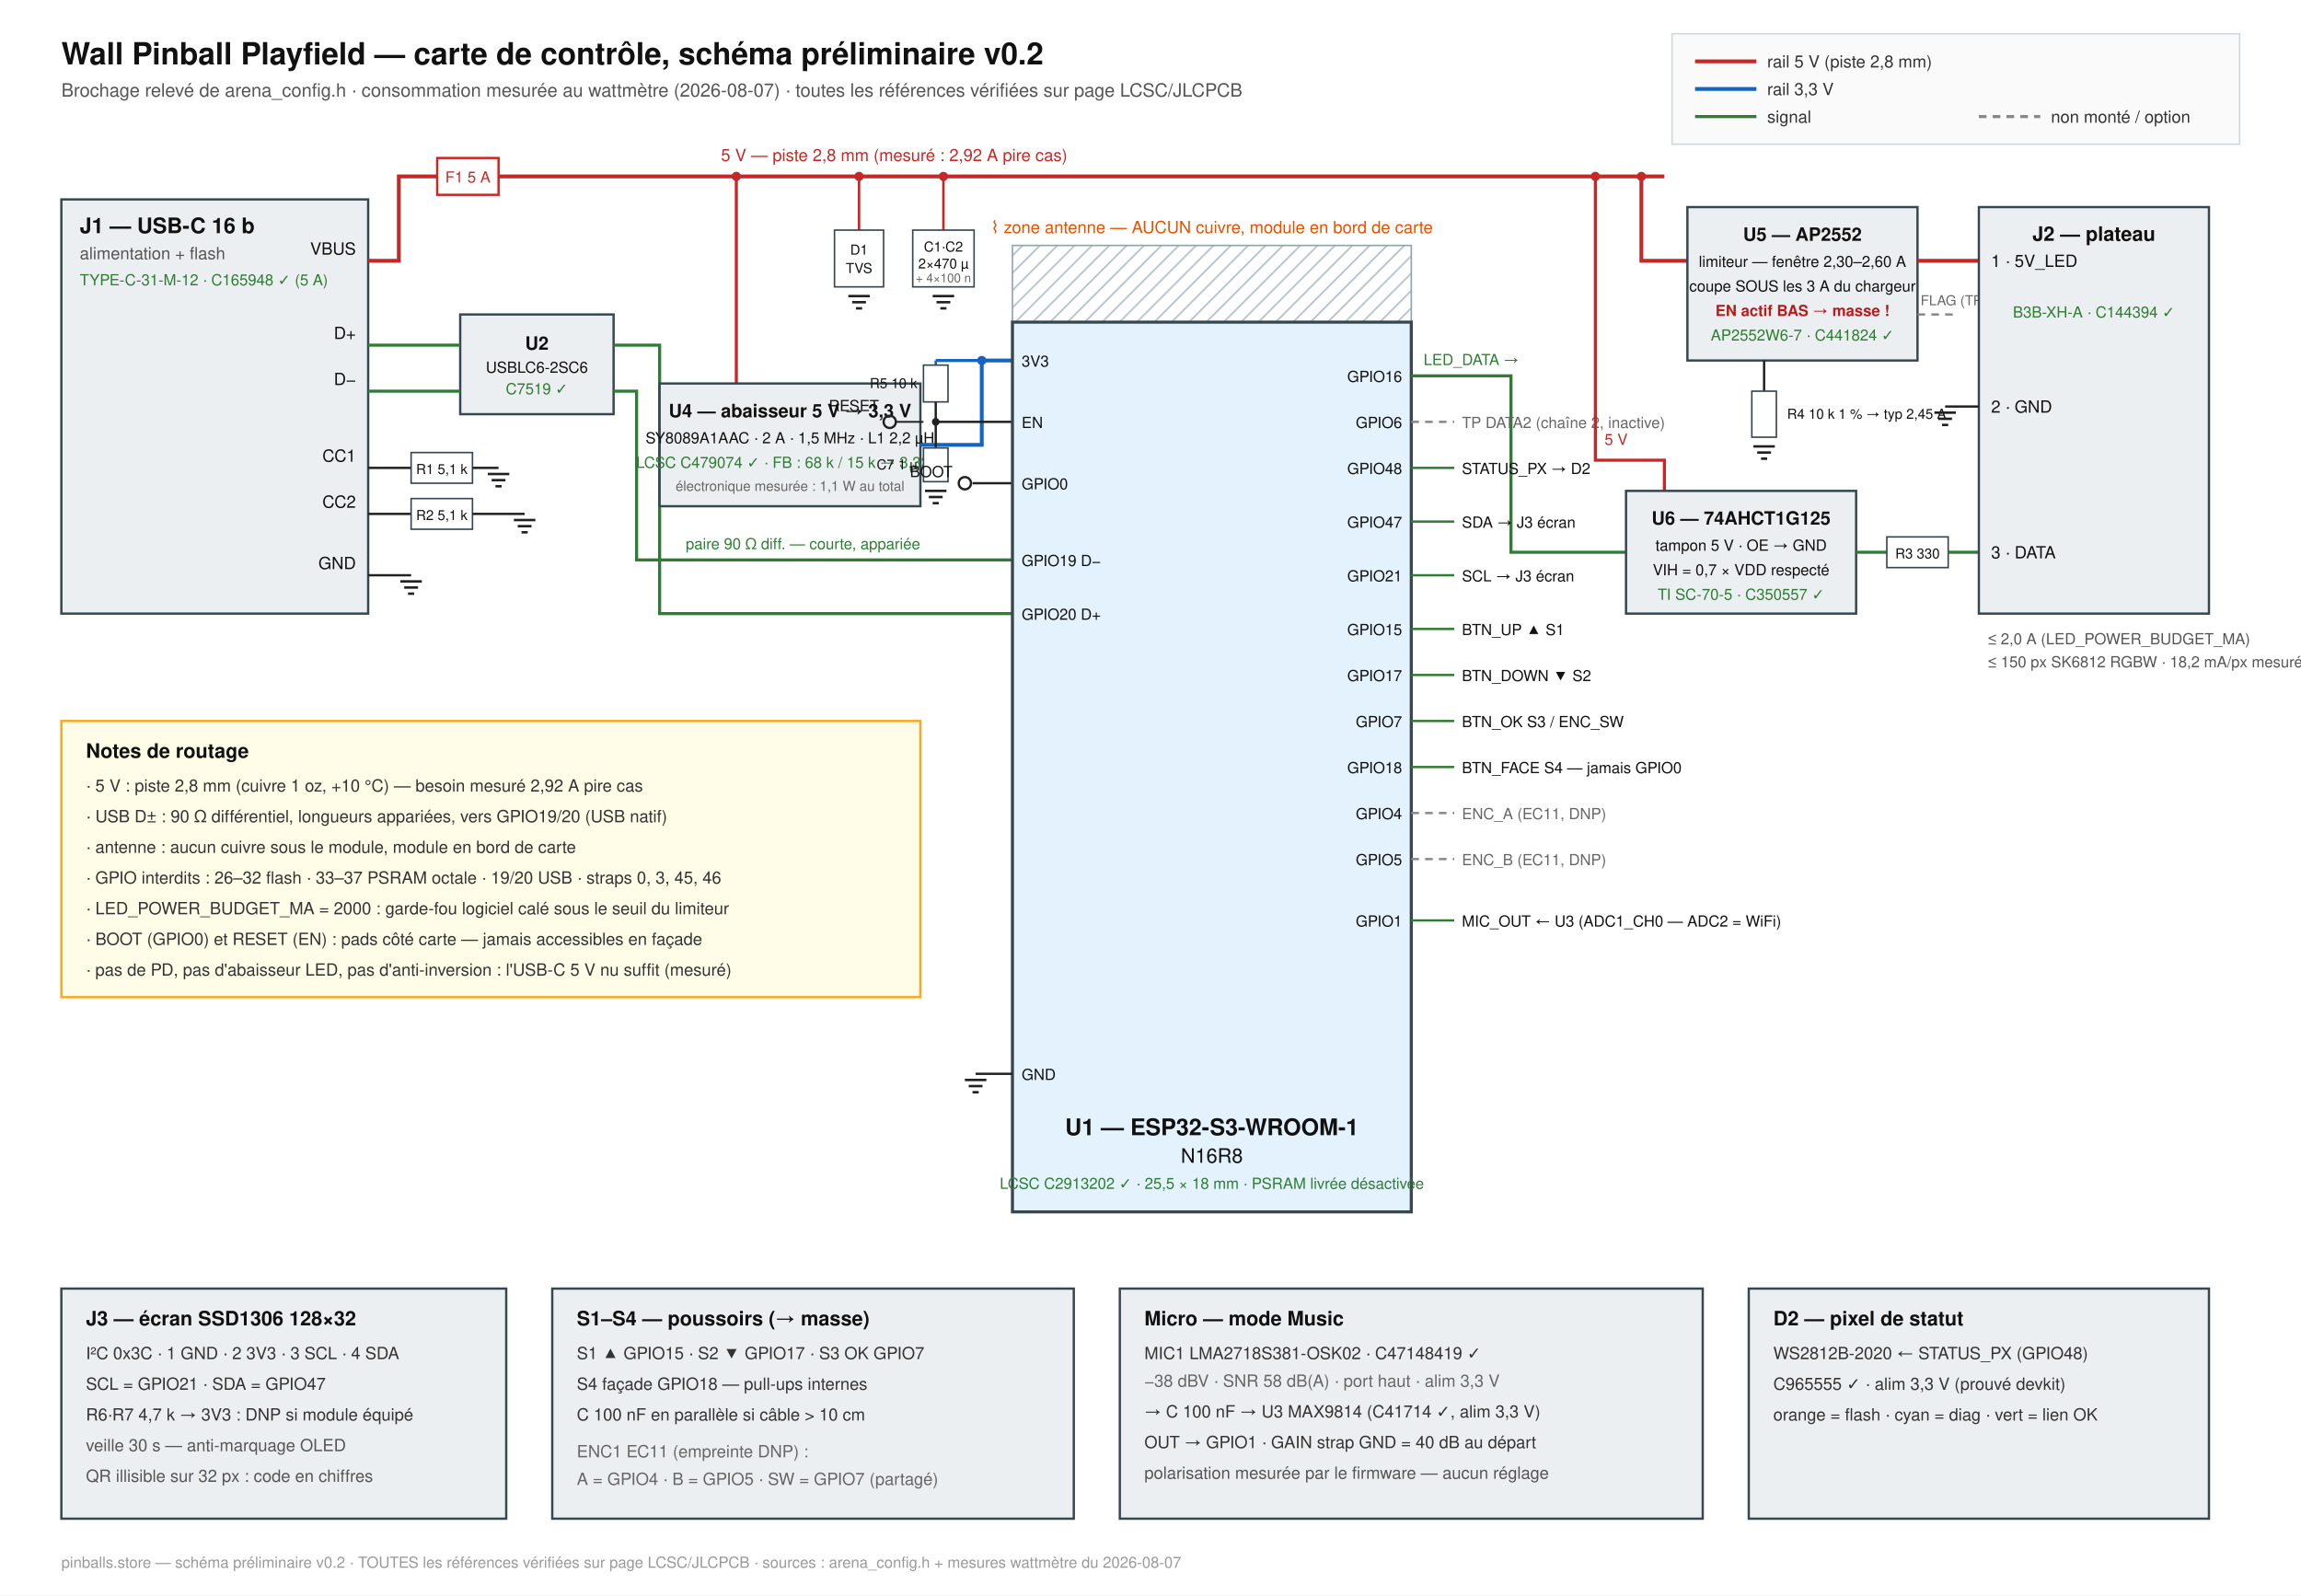
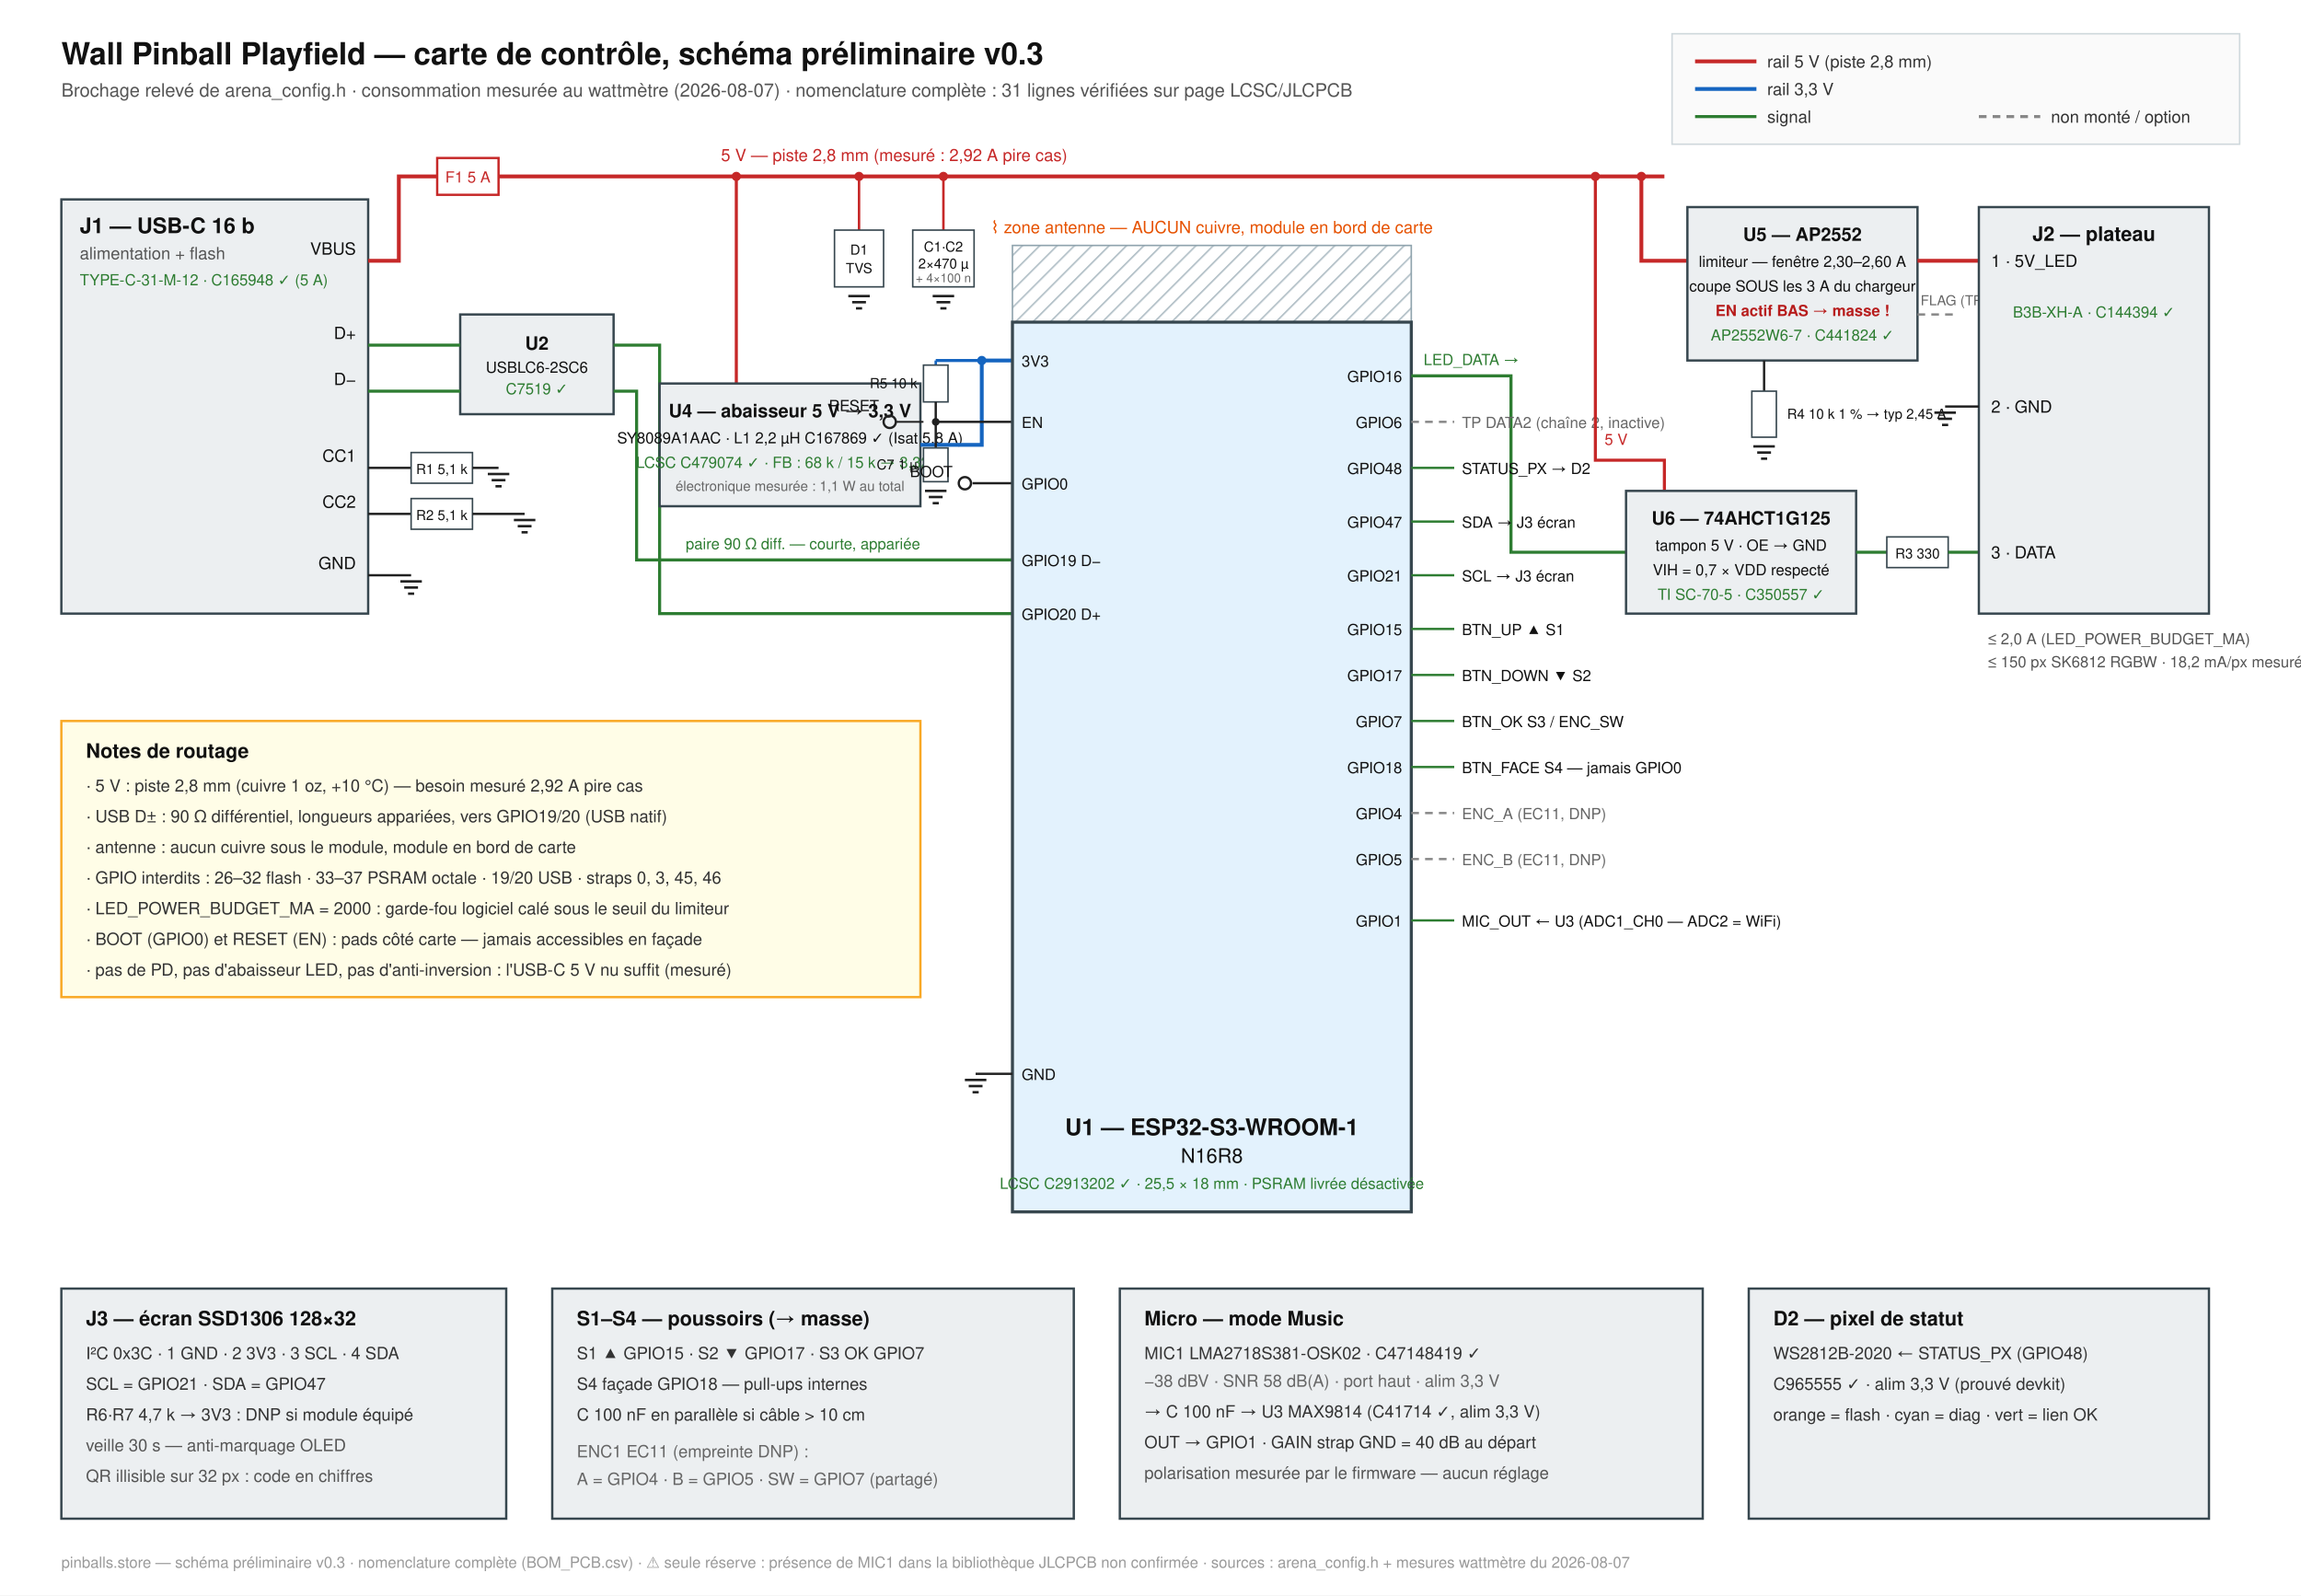
<svg xmlns="http://www.w3.org/2000/svg" viewBox="0 0 1500 1040" font-family="Helvetica, Arial, sans-serif">
  <defs>
    <g id="gnd" stroke="#212121" stroke-width="1.6" fill="none">
      <line x1="-7" y1="0" x2="7" y2="0" />
      <line x1="-4.5" y1="4" x2="4.5" y2="4" />
      <line x1="-2" y1="8" x2="2" y2="8" />
    </g>
    <pattern id="hatch" width="8" height="8" patternUnits="userSpaceOnUse" patternTransform="rotate(45)">
      <line x1="0" y1="0" x2="0" y2="8" stroke="#b0bec5" stroke-width="2" />
    </pattern>
  </defs>
  <rect x="0" y="0" width="1500" height="1040" fill="#ffffff" />
-   <text x="40" y="42" font-size="20" font-weight="bold" fill="#111">Wall Pinball Playfield — carte de contrôle, schéma préliminaire v0.2</text>
-   <text x="40" y="63" font-size="12" fill="#555">Brochage relevé de arena_config.h · consommation mesurée au wattmètre (2026-08-07) · toutes les références vérifiées sur page LCSC/JLCPCB</text>
+   <text x="40" y="42" font-size="20" font-weight="bold" fill="#111">Wall Pinball Playfield — carte de contrôle, schéma préliminaire v0.3</text>
+   <text x="40" y="63" font-size="12" fill="#555">Brochage relevé de arena_config.h · consommation mesurée au wattmètre (2026-08-07) · nomenclature complète : 31 lignes vérifiées sur page LCSC/JLCPCB</text>
  <rect x="1090" y="22" width="370" height="72" fill="#fafafa" stroke="#cfd8dc" />
  <line x1="1105" y1="40" x2="1145" y2="40" stroke="#c62828" stroke-width="2.5" />
  <text x="1152" y="44" font-size="11" fill="#333">rail 5 V (piste 2,8 mm)</text>
  <line x1="1105" y1="58" x2="1145" y2="58" stroke="#1565c0" stroke-width="2.5" />
  <text x="1152" y="62" font-size="11" fill="#333">rail 3,3 V</text>
  <line x1="1105" y1="76" x2="1145" y2="76" stroke="#2e7d32" stroke-width="2" />
  <text x="1152" y="80" font-size="11" fill="#333">signal</text>
  <line x1="1290" y1="76" x2="1330" y2="76" stroke="#888" stroke-width="2" stroke-dasharray="5 4" />
  <text x="1337" y="80" font-size="11" fill="#333">non monté / option</text>
  <rect x="40" y="130" width="200" height="270" fill="#eceff1" stroke="#37474f" stroke-width="1.5" />
  <text x="52" y="152" font-size="14" font-weight="bold" fill="#111">J1 — USB-C 16 b</text>
  <text x="52" y="169" font-size="11" fill="#555">alimentation + flash</text>
  <text x="52" y="186" font-size="10" fill="#2e7d32">TYPE-C-31-M-12 · C165948 ✓ (5 A)</text>
  <text x="232" y="166" font-size="11" text-anchor="end" fill="#111">VBUS</text>
  <text x="232" y="221" font-size="11" text-anchor="end" fill="#111">D+</text>
  <text x="232" y="251" font-size="11" text-anchor="end" fill="#111">D−</text>
  <text x="232" y="301" font-size="11" text-anchor="end" fill="#111">CC1</text>
  <text x="232" y="331" font-size="11" text-anchor="end" fill="#111">CC2</text>
  <text x="232" y="371" font-size="11" text-anchor="end" fill="#111">GND</text>
  <polyline points="240,170 260,170 260,115 285,115" fill="none" stroke="#c62828" stroke-width="2.5" />
  <rect x="285" y="103" width="40" height="24" fill="#fff" stroke="#c62828" stroke-width="1.5" />
  <text x="305" y="119" font-size="10" text-anchor="middle" fill="#c62828">F1 5 A</text>
  <line x1="325" y1="115" x2="1085" y2="115" stroke="#c62828" stroke-width="2.5" />
  <text x="470" y="105" font-size="11" fill="#c62828">5 V — piste 2,8 mm (mesuré : 2,92 A pire cas)</text>
  <circle cx="560" cy="115" r="3" fill="#c62828" />
  <line x1="560" y1="115" x2="560" y2="150" stroke="#c62828" stroke-width="1.6" />
  <rect x="544" y="150" width="32" height="37" fill="#fff" stroke="#37474f" />
  <text x="560" y="166" font-size="9" text-anchor="middle" fill="#111">D1</text>
  <text x="560" y="178" font-size="9" text-anchor="middle" fill="#111">TVS</text>
  <use href="#gnd" x="560" y="193" />
  <circle cx="615" cy="115" r="3" fill="#c62828" />
  <line x1="615" y1="115" x2="615" y2="150" stroke="#c62828" stroke-width="1.6" />
  <rect x="595" y="150" width="40" height="37" fill="#fff" stroke="#37474f" />
  <text x="615" y="164" font-size="9" text-anchor="middle" fill="#111">C1·C2</text>
  <text x="615" y="175" font-size="9" text-anchor="middle" fill="#111">2×470 µ</text>
  <text x="615" y="184" font-size="8" text-anchor="middle" fill="#666">+ 4×100 n</text>
  <use href="#gnd" x="615" y="193" />
  <line x1="240" y1="305" x2="268" y2="305" stroke="#212121" stroke-width="1.5" />
  <rect x="268" y="295" width="40" height="20" fill="#fff" stroke="#37474f" />
  <text x="288" y="309" font-size="9" text-anchor="middle" fill="#111">R1 5,1 k</text>
  <line x1="308" y1="305" x2="325" y2="305" stroke="#212121" stroke-width="1.5" />
  <use href="#gnd" x="325" y="309" />
  <line x1="240" y1="335" x2="268" y2="335" stroke="#212121" stroke-width="1.5" />
  <rect x="268" y="325" width="40" height="20" fill="#fff" stroke="#37474f" />
  <text x="288" y="339" font-size="9" text-anchor="middle" fill="#111">R2 5,1 k</text>
  <line x1="308" y1="335" x2="342" y2="335" stroke="#212121" stroke-width="1.5" />
  <use href="#gnd" x="342" y="339" />
  <line x1="240" y1="375" x2="268" y2="375" stroke="#212121" stroke-width="1.5" />
  <use href="#gnd" x="268" y="379" />
  <rect x="300" y="205" width="100" height="65" fill="#eceff1" stroke="#37474f" stroke-width="1.5" />
  <text x="350" y="228" font-size="12" font-weight="bold" text-anchor="middle" fill="#111">U2</text>
  <text x="350" y="243" font-size="10" text-anchor="middle" fill="#111">USBLC6-2SC6</text>
  <text x="350" y="257" font-size="10" text-anchor="middle" fill="#2e7d32">C7519 ✓</text>
  <line x1="240" y1="225" x2="300" y2="225" stroke="#2e7d32" stroke-width="2" />
  <line x1="240" y1="255" x2="300" y2="255" stroke="#2e7d32" stroke-width="2" />
  <polyline points="400,225 430,225 430,400 660,400" fill="none" stroke="#2e7d32" stroke-width="2" />
  <polyline points="400,255 415,255 415,365 660,365" fill="none" stroke="#2e7d32" stroke-width="2" />
  <text x="447" y="358" font-size="10" fill="#2e7d32">paire 90 Ω diff. — courte, appariée</text>
  <circle cx="480" cy="115" r="3" fill="#c62828" />
  <line x1="480" y1="115" x2="480" y2="250" stroke="#c62828" stroke-width="2" />
  <rect x="430" y="250" width="170" height="80" fill="#eceff1" stroke="#37474f" stroke-width="1.5" />
  <text x="515" y="272" font-size="12" font-weight="bold" text-anchor="middle" fill="#111">U4 — abaisseur 5 V → 3,3 V</text>
-   <text x="515" y="289" font-size="10" text-anchor="middle" fill="#111">SY8089A1AAC · 2 A · 1,5 MHz · L1 2,2 µH</text>
+   <text x="515" y="289" font-size="10" text-anchor="middle" fill="#111">SY8089A1AAC · L1 2,2 µH C167869 ✓ (Isat 5,8 A)</text>
  <text x="515" y="305" font-size="10" text-anchor="middle" fill="#2e7d32">LCSC C479074 ✓ · FB : 68 k / 15 k → 3,32 V</text>
  <text x="515" y="320" font-size="9" text-anchor="middle" fill="#666">électronique mesurée : 1,1 W au total</text>
  <polyline points="600,290 640,290 640,235 660,235" fill="none" stroke="#1565c0" stroke-width="2.5" />
  <circle cx="640" cy="235" r="3" fill="#1565c0" />
  <line x1="610" y1="235" x2="640" y2="235" stroke="#1565c0" stroke-width="2" />
  <line x1="610" y1="235" x2="610" y2="238" stroke="#1565c0" stroke-width="1.6" />
  <rect x="602" y="238" width="16" height="24" fill="#fff" stroke="#37474f" />
  <text x="598" y="253" font-size="9" text-anchor="end" fill="#111">R5 10 k</text>
  <line x1="610" y1="262" x2="610" y2="275" stroke="#212121" stroke-width="1.5" />
  <line x1="610" y1="275" x2="660" y2="275" stroke="#212121" stroke-width="1.5" />
  <circle cx="610" cy="275" r="2.5" fill="#212121" />
  <line x1="610" y1="275" x2="610" y2="292" stroke="#212121" stroke-width="1.5" />
  <rect x="602" y="292" width="16" height="22" fill="#fff" stroke="#37474f" />
  <text x="598" y="306" font-size="9" text-anchor="end" fill="#111">C7 1 µ</text>
  <use href="#gnd" x="610" y="320" />
  <circle cx="580" cy="275" r="4" fill="none" stroke="#212121" stroke-width="1.5" />
  <line x1="584" y1="275" x2="602" y2="275" stroke="#212121" stroke-width="1.2" />
  <text x="573" y="268" font-size="10" text-anchor="end" fill="#111">RESET</text>
  <line x1="660" y1="315" x2="634" y2="315" stroke="#212121" stroke-width="1.5" />
  <circle cx="629" cy="315" r="4" fill="none" stroke="#212121" stroke-width="1.5" />
  <text x="621" y="311" font-size="10" text-anchor="end" fill="#111">BOOT</text>
  <rect x="660" y="160" width="260" height="50" fill="url(#hatch)" stroke="#90a4ae" stroke-width="1" />
  <text x="790" y="152" font-size="11" text-anchor="middle" fill="#e65100">⌇ zone antenne — AUCUN cuivre, module en bord de carte</text>
  <rect x="660" y="210" width="260" height="580" fill="#e3f2fd" stroke="#37474f" stroke-width="2" />
  <text x="790" y="740" font-size="15" font-weight="bold" text-anchor="middle" fill="#111">U1 — ESP32-S3-WROOM-1</text>
  <text x="790" y="758" font-size="13" text-anchor="middle" fill="#111">N16R8</text>
  <text x="790" y="775" font-size="10" text-anchor="middle" fill="#2e7d32">LCSC C2913202 ✓ · 25,5 × 18 mm · PSRAM livrée désactivée</text>
  <text x="666" y="239" font-size="10" fill="#111">3V3</text>
  <text x="666" y="279" font-size="10" fill="#111">EN</text>
  <text x="666" y="319" font-size="10" fill="#111">GPIO0</text>
  <text x="666" y="369" font-size="10" fill="#111">GPIO19 D−</text>
  <text x="666" y="404" font-size="10" fill="#111">GPIO20 D+</text>
  <text x="666" y="704" font-size="10" fill="#111">GND</text>
  <line x1="660" y1="700" x2="636" y2="700" stroke="#212121" stroke-width="1.5" />
  <use href="#gnd" x="636" y="704" />
  <text x="914" y="249" font-size="10" text-anchor="end" fill="#111">GPIO16</text>
  <text x="914" y="279" font-size="10" text-anchor="end" fill="#111">GPIO6</text>
  <text x="914" y="309" font-size="10" text-anchor="end" fill="#111">GPIO48</text>
  <text x="914" y="344" font-size="10" text-anchor="end" fill="#111">GPIO47</text>
  <text x="914" y="379" font-size="10" text-anchor="end" fill="#111">GPIO21</text>
  <text x="914" y="414" font-size="10" text-anchor="end" fill="#111">GPIO15</text>
  <text x="914" y="444" font-size="10" text-anchor="end" fill="#111">GPIO17</text>
  <text x="914" y="474" font-size="10" text-anchor="end" fill="#111">GPIO7</text>
  <text x="914" y="504" font-size="10" text-anchor="end" fill="#111">GPIO18</text>
  <text x="914" y="534" font-size="10" text-anchor="end" fill="#111">GPIO4</text>
  <text x="914" y="564" font-size="10" text-anchor="end" fill="#111">GPIO5</text>
  <text x="914" y="604" font-size="10" text-anchor="end" fill="#111">GPIO1</text>
  <polyline points="920,245 985,245 985,360 1060,360" fill="none" stroke="#2e7d32" stroke-width="2" />
  <text x="928" y="238" font-size="10" fill="#2e7d32">LED_DATA →</text>
  <line x1="920" y1="275" x2="948" y2="275" stroke="#888" stroke-width="1.5" stroke-dasharray="5 4" />
  <text x="953" y="279" font-size="10" fill="#666">TP DATA2 (chaîne 2, inactive)</text>
  <line x1="920" y1="305" x2="948" y2="305" stroke="#2e7d32" stroke-width="1.5" />
  <text x="953" y="309" font-size="10" fill="#111">STATUS_PX → D2</text>
  <line x1="920" y1="340" x2="948" y2="340" stroke="#2e7d32" stroke-width="1.5" />
  <text x="953" y="344" font-size="10" fill="#111">SDA → J3 écran</text>
  <line x1="920" y1="375" x2="948" y2="375" stroke="#2e7d32" stroke-width="1.5" />
  <text x="953" y="379" font-size="10" fill="#111">SCL → J3 écran</text>
  <line x1="920" y1="410" x2="948" y2="410" stroke="#2e7d32" stroke-width="1.5" />
  <text x="953" y="414" font-size="10" fill="#111">BTN_UP ▲ S1</text>
  <line x1="920" y1="440" x2="948" y2="440" stroke="#2e7d32" stroke-width="1.5" />
  <text x="953" y="444" font-size="10" fill="#111">BTN_DOWN ▼ S2</text>
  <line x1="920" y1="470" x2="948" y2="470" stroke="#2e7d32" stroke-width="1.5" />
  <text x="953" y="474" font-size="10" fill="#111">BTN_OK S3 / ENC_SW</text>
  <line x1="920" y1="500" x2="948" y2="500" stroke="#2e7d32" stroke-width="1.5" />
  <text x="953" y="504" font-size="10" fill="#111">BTN_FACE S4 — jamais GPIO0</text>
  <line x1="920" y1="530" x2="948" y2="530" stroke="#888" stroke-width="1.5" stroke-dasharray="5 4" />
  <text x="953" y="534" font-size="10" fill="#666">ENC_A (EC11, DNP)</text>
  <line x1="920" y1="560" x2="948" y2="560" stroke="#888" stroke-width="1.5" stroke-dasharray="5 4" />
  <text x="953" y="564" font-size="10" fill="#666">ENC_B (EC11, DNP)</text>
  <line x1="920" y1="600" x2="948" y2="600" stroke="#2e7d32" stroke-width="1.5" />
  <text x="953" y="604" font-size="10" fill="#111">MIC_OUT ← U3 (ADC1_CH0 — ADC2 = WiFi)</text>
  <circle cx="1070" cy="115" r="3" fill="#c62828" />
  <polyline points="1070,115 1070,170 1100,170" fill="none" stroke="#c62828" stroke-width="2.5" />
  <rect x="1100" y="135" width="150" height="100" fill="#eceff1" stroke="#37474f" stroke-width="1.5" />
  <text x="1175" y="157" font-size="12" font-weight="bold" text-anchor="middle" fill="#111">U5 — AP2552</text>
  <text x="1175" y="174" font-size="10" text-anchor="middle" fill="#111">limiteur — fenêtre 2,30–2,60 A</text>
  <text x="1175" y="190" font-size="10" text-anchor="middle" fill="#111">coupe SOUS les 3 A du chargeur</text>
  <text x="1175" y="206" font-size="10" text-anchor="middle" fill="#b71c1c" font-weight="bold">EN actif BAS → masse !</text>
  <text x="1175" y="222" font-size="10" text-anchor="middle" fill="#2e7d32">AP2552W6-7 · C441824 ✓</text>
  <line x1="1250" y1="170" x2="1290" y2="170" stroke="#c62828" stroke-width="2.5" />
  <line x1="1150" y1="235" x2="1150" y2="255" stroke="#212121" stroke-width="1.5" />
  <rect x="1142" y="255" width="16" height="30" fill="#fff" stroke="#37474f" />
  <text x="1165" y="273" font-size="9" fill="#111">R4 10 k 1 % → typ 2,45 A</text>
  <use href="#gnd" x="1150" y="291" />
  <line x1="1250" y1="205" x2="1274" y2="205" stroke="#888" stroke-width="1.5" stroke-dasharray="5 4" />
  <text x="1252" y="199" font-size="9" fill="#666">FLAG (TP)</text>
  <circle cx="1040" cy="115" r="3" fill="#c62828" />
  <polyline points="1040,115 1040,300 1085,300 1085,320" fill="none" stroke="#c62828" stroke-width="2" />
  <text x="1046" y="290" font-size="10" fill="#c62828">5 V</text>
  <rect x="1060" y="320" width="150" height="80" fill="#eceff1" stroke="#37474f" stroke-width="1.5" />
  <text x="1135" y="342" font-size="12" font-weight="bold" text-anchor="middle" fill="#111">U6 — 74AHCT1G125</text>
  <text x="1135" y="359" font-size="10" text-anchor="middle" fill="#111">tampon 5 V · OE → GND</text>
  <text x="1135" y="375" font-size="10" text-anchor="middle" fill="#111">VIH = 0,7 × VDD respecté</text>
  <text x="1135" y="391" font-size="10" text-anchor="middle" fill="#2e7d32">TI SC-70-5 · C350557 ✓</text>
  <line x1="1210" y1="360" x2="1230" y2="360" stroke="#2e7d32" stroke-width="2" />
  <rect x="1230" y="350" width="40" height="20" fill="#fff" stroke="#37474f" />
  <text x="1250" y="364" font-size="9" text-anchor="middle" fill="#111">R3 330</text>
  <line x1="1270" y1="360" x2="1290" y2="360" stroke="#2e7d32" stroke-width="2" />
  <rect x="1290" y="135" width="150" height="265" fill="#eceff1" stroke="#37474f" stroke-width="1.5" />
  <text x="1365" y="157" font-size="13" font-weight="bold" text-anchor="middle" fill="#111">J2 — plateau</text>
  <text x="1298" y="174" font-size="11" fill="#111">1 · 5V_LED</text>
  <text x="1298" y="269" font-size="11" fill="#111">2 · GND</text>
  <text x="1298" y="364" font-size="11" fill="#111">3 · DATA</text>
  <text x="1365" y="207" font-size="10" text-anchor="middle" fill="#2e7d32">B3B-XH-A · C144394 ✓</text>
  <line x1="1290" y1="265" x2="1268" y2="265" stroke="#212121" stroke-width="1.5" />
  <use href="#gnd" x="1268" y="269" />
  <text x="1296" y="420" font-size="10" fill="#555">≤ 2,0 A (LED_POWER_BUDGET_MA)</text>
  <text x="1296" y="435" font-size="10" fill="#555">≤ 150 px SK6812 RGBW · 18,2 mA/px mesuré</text>
  <rect x="40" y="470" width="560" height="180" fill="#fffde7" stroke="#f9a825" stroke-width="1.5" />
  <text x="56" y="494" font-size="13" font-weight="bold" fill="#111">Notes de routage</text>
  <text x="56" y="516" font-size="11" fill="#333">· 5 V : piste 2,8 mm (cuivre 1 oz, +10 °C) — besoin mesuré 2,92 A pire cas</text>
  <text x="56" y="536" font-size="11" fill="#333">· USB D± : 90 Ω différentiel, longueurs appariées, vers GPIO19/20 (USB natif)</text>
  <text x="56" y="556" font-size="11" fill="#333">· antenne : aucun cuivre sous le module, module en bord de carte</text>
  <text x="56" y="576" font-size="11" fill="#333">· GPIO interdits : 26–32 flash · 33–37 PSRAM octale · 19/20 USB · straps 0, 3, 45, 46</text>
  <text x="56" y="596" font-size="11" fill="#333">· LED_POWER_BUDGET_MA = 2000 : garde-fou logiciel calé sous le seuil du limiteur</text>
  <text x="56" y="616" font-size="11" fill="#333">· BOOT (GPIO0) et RESET (EN) : pads côté carte — jamais accessibles en façade</text>
  <text x="56" y="636" font-size="11" fill="#333">· pas de PD, pas d'abaisseur LED, pas d'anti-inversion : l'USB-C 5 V nu suffit (mesuré)</text>
  <rect x="40" y="840" width="290" height="150" fill="#eceff1" stroke="#37474f" stroke-width="1.5" />
  <text x="56" y="864" font-size="13" font-weight="bold" fill="#111">J3 — écran SSD1306 128×32</text>
  <text x="56" y="886" font-size="11" fill="#333">I²C 0x3C · 1 GND · 2 3V3 · 3 SCL · 4 SDA</text>
  <text x="56" y="906" font-size="11" fill="#333">SCL = GPIO21 · SDA = GPIO47</text>
  <text x="56" y="926" font-size="11" fill="#333">R6·R7 4,7 k → 3V3 : DNP si module équipé</text>
  <text x="56" y="946" font-size="11" fill="#555">veille 30 s — anti-marquage OLED</text>
  <text x="56" y="966" font-size="11" fill="#555">QR illisible sur 32 px : code en chiffres</text>
  <rect x="360" y="840" width="340" height="150" fill="#eceff1" stroke="#37474f" stroke-width="1.5" />
  <text x="376" y="864" font-size="13" font-weight="bold" fill="#111">S1–S4 — poussoirs (→ masse)</text>
  <text x="376" y="886" font-size="11" fill="#333">S1 ▲ GPIO15 · S2 ▼ GPIO17 · S3 OK GPIO7</text>
  <text x="376" y="906" font-size="11" fill="#333">S4 façade GPIO18 — pull-ups internes</text>
  <text x="376" y="926" font-size="11" fill="#333">C 100 nF en parallèle si câble &gt; 10 cm</text>
  <text x="376" y="950" font-size="11" fill="#666">ENC1 EC11 (empreinte DNP) :</text>
  <text x="376" y="968" font-size="11" fill="#666">A = GPIO4 · B = GPIO5 · SW = GPIO7 (partagé)</text>
  <rect x="730" y="840" width="380" height="150" fill="#eceff1" stroke="#37474f" stroke-width="1.5" />
  <text x="746" y="864" font-size="13" font-weight="bold" fill="#111">Micro — mode Music</text>
  <text x="746" y="886" font-size="11" fill="#333">MIC1 LMA2718S381-OSK02 · C47148419 ✓</text>
  <text x="746" y="904" font-size="11" fill="#666">−38 dBV · SNR 58 dB(A) · port haut · alim 3,3 V</text>
  <text x="746" y="924" font-size="11" fill="#333">→ C 100 nF → U3 MAX9814 (C41714 ✓, alim 3,3 V)</text>
  <text x="746" y="944" font-size="11" fill="#333">OUT → GPIO1 · GAIN strap GND = 40 dB au départ</text>
  <text x="746" y="964" font-size="11" fill="#555">polarisation mesurée par le firmware — aucun réglage</text>
  <rect x="1140" y="840" width="300" height="150" fill="#eceff1" stroke="#37474f" stroke-width="1.5" />
  <text x="1156" y="864" font-size="13" font-weight="bold" fill="#111">D2 — pixel de statut</text>
  <text x="1156" y="886" font-size="11" fill="#333">WS2812B-2020 ← STATUS_PX (GPIO48)</text>
  <text x="1156" y="906" font-size="11" fill="#333">C965555 ✓ · alim 3,3 V (prouvé devkit)</text>
  <text x="1156" y="926" font-size="11" fill="#333">orange = flash · cyan = diag · vert = lien OK</text>
-   <text x="40" y="1022" font-size="10" fill="#999">pinballs.store — schéma préliminaire v0.2 · TOUTES les références vérifiées sur page LCSC/JLCPCB · sources : arena_config.h + mesures wattmètre du 2026-08-07</text>
+   <text x="40" y="1022" font-size="10" fill="#999">pinballs.store — schéma préliminaire v0.3 · nomenclature complète (BOM_PCB.csv) · ⚠ seule réserve : présence de MIC1 dans la bibliothèque JLCPCB non confirmée · sources : arena_config.h + mesures wattmètre du 2026-08-07</text>
</svg>
